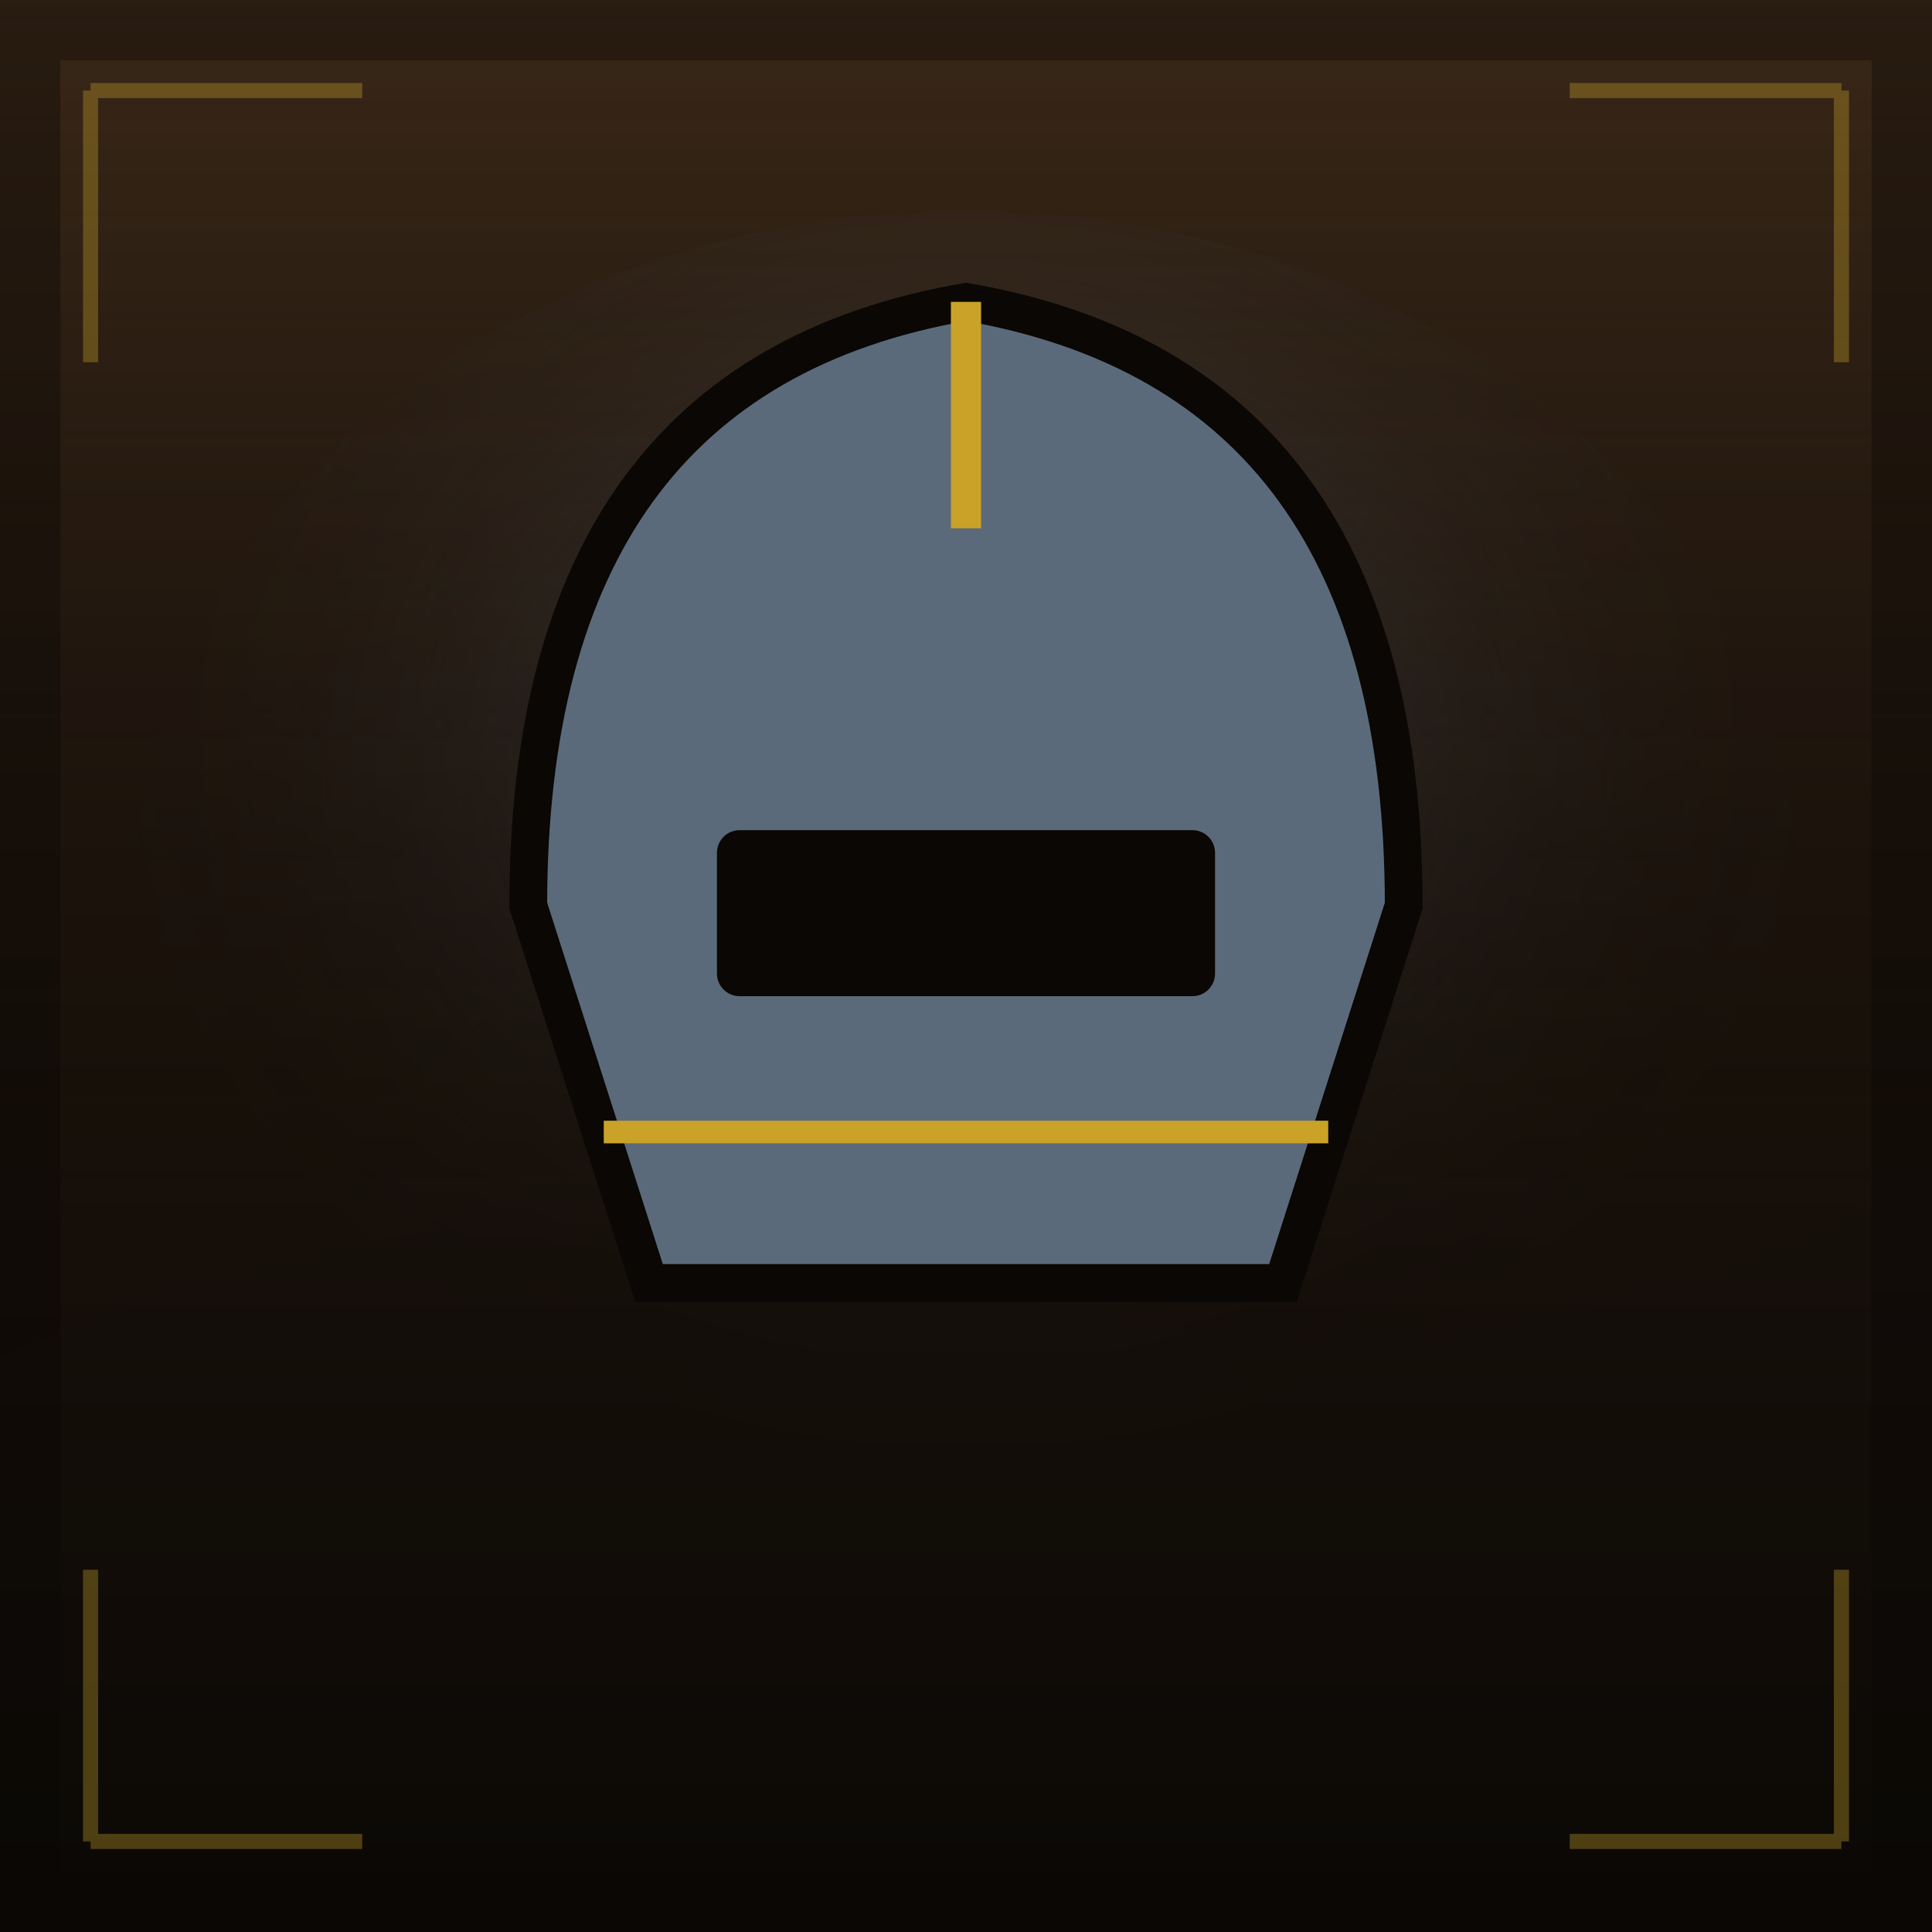
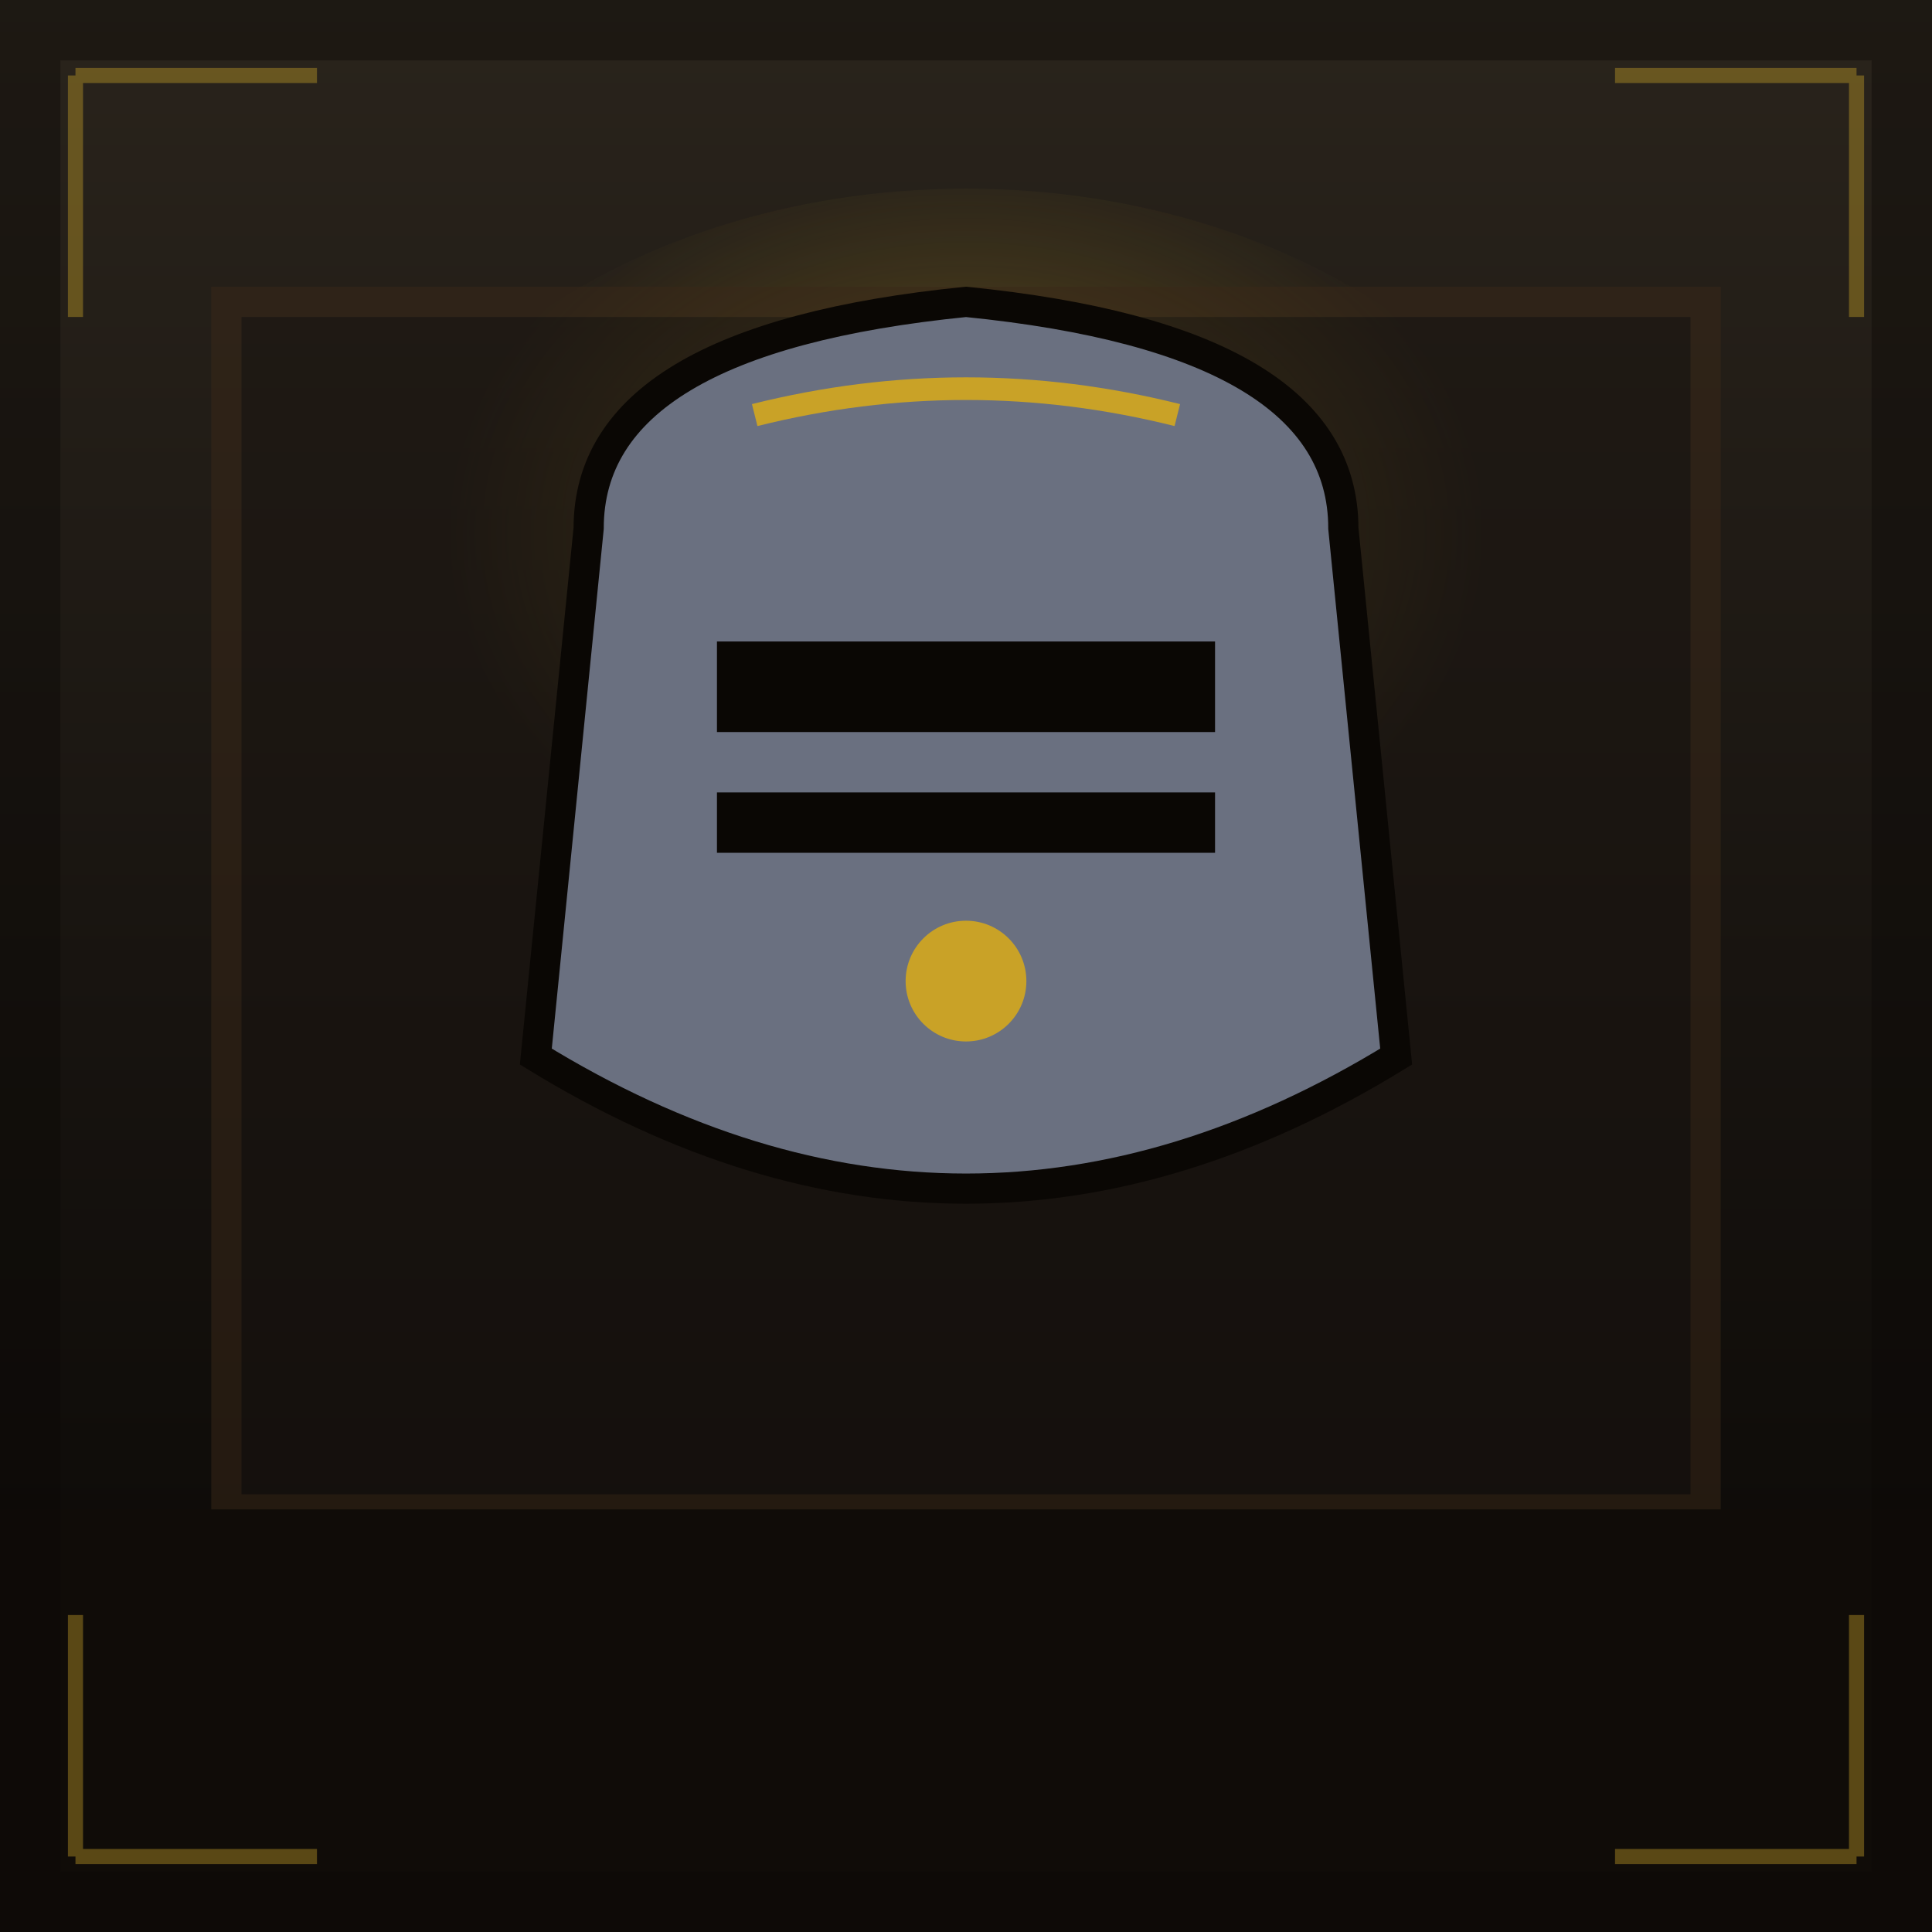
- <svg xmlns="http://www.w3.org/2000/svg" width="256" height="256" viewBox="0 0 256 256" fill="none" role="img" aria-label="helm">
+ <svg xmlns="http://www.w3.org/2000/svg" width="256" height="256" viewBox="0 0 256 256" fill="none" role="img" aria-label="helm plate trophy rack">
  <defs>
-     <linearGradient id="skyhelm0" x1="0" y1="0" x2="0" y2="1">
-       <stop offset="0%" stop-color="#3a2818" />
-       <stop offset="45%" stop-color="#1a120c" />
-       <stop offset="100%" stop-color="#0a0704" />
+     <linearGradient id="sky-h0" x1="0" y1="0" x2="0" y2="1">
+       <stop offset="0%" stop-color="#2a241c" />
+       <stop offset="50%" stop-color="#181410" />
+       <stop offset="100%" stop-color="#080604" />
    </linearGradient>
-     <radialGradient id="glowhelm0" cx="50%" cy="40%" r="55%">
-       <stop offset="0%" stop-color="#5a6a7a" stop-opacity="0.45" />
-       <stop offset="55%" stop-color="#5a6a7a" stop-opacity="0.12" />
-       <stop offset="100%" stop-color="#0a0704" stop-opacity="0" />
+     <radialGradient id="spot-h0" cx="50%" cy="35%" r="40%">
+       <stop offset="0%" stop-color="#c9a227" stop-opacity="0.4" />
+       <stop offset="100%" stop-color="#c9a227" stop-opacity="0" />
    </radialGradient>
-     <linearGradient id="groundhelm0" x1="0" y1="0" x2="0" y2="1">
-       <stop offset="0%" stop-color="#2a1c10" stop-opacity="0" />
-       <stop offset="100%" stop-color="#0a0704" stop-opacity="0.85" />
-     </linearGradient>
  </defs>
-   <rect width="256" height="256" fill="url(#skyhelm0)" />
-   <ellipse cx="128" cy="118" rx="110" ry="90" fill="url(#glowhelm0)" />
-   <path d="M0 180 Q64 150 128 170 Q192 190 256 155 V256 H0 Z" fill="#14100c" opacity="0.55" />
-   <rect width="256" height="256" fill="url(#groundhelm0)" />
-   <rect width="256" height="256" fill="none" stroke="#0a0704" stroke-width="16" opacity="0.35" />
-   <g transform="translate(0,0)">
-     <path d="M70 120 Q70 50 128 40 Q186 50 186 120 L170 170 H86 Z" fill="#5a6a7a" stroke="#0a0704" stroke-width="5" />
-     <rect x="95" y="110" width="66" height="22" rx="3" fill="#0a0704" />
-     <path d="M128 40 V70" stroke="#c9a227" stroke-width="4" />
-     <path d="M80 150 H176" stroke="#c9a227" stroke-width="3" />
+   <rect width="256" height="256" fill="url(#sky-h0)" />
+   <ellipse cx="128" cy="90" rx="85" ry="65" fill="url(#spot-h0)" />
+   <rect x="30" y="40" width="196" height="160" fill="#1a1410" stroke="#3a2818" stroke-width="4" opacity="0.5" />
+   <path d="M0 200 H256 V256 H0 Z" fill="#100c08" />
+   <g>
+     <path d="M78 70 Q78 45 128 40 Q178 45 178 70 L185 140 Q128 175 71 140 Z" fill="#6a7080" stroke="#0a0704" stroke-width="4" />
+     <rect x="95" y="85" width="66" height="12" fill="#0a0704" />
+     <rect x="95" y="105" width="66" height="8" fill="#0a0704" />
+     <path d="M100 55 Q128 48 156 55" fill="none" stroke="#c9a227" stroke-width="3" />
+     <circle cx="128" cy="130" r="8" fill="#c9a227" />
  </g>
-   <path d="M12 12 H48 M12 12 V48" stroke="#c9a227" stroke-width="2" opacity="0.35" />
-   <path d="M244 12 H208 M244 12 V48" stroke="#c9a227" stroke-width="2" opacity="0.35" />
-   <path d="M12 244 H48 M12 244 V208" stroke="#c9a227" stroke-width="2" opacity="0.35" />
-   <path d="M244 244 H208 M244 244 V208" stroke="#c9a227" stroke-width="2" opacity="0.35" />
+   <rect width="256" height="256" fill="none" stroke="#0a0704" stroke-width="16" opacity="0.4" />
+   <path d="M10 10 H42 M10 10 V42" stroke="#c9a227" stroke-width="2" opacity="0.4" />
+   <path d="M246 10 H214 M246 10 V42" stroke="#c9a227" stroke-width="2" opacity="0.4" />
+   <path d="M10 246 H42 M10 246 V214" stroke="#c9a227" stroke-width="2" opacity="0.4" />
+   <path d="M246 246 H214 M246 246 V214" stroke="#c9a227" stroke-width="2" opacity="0.4" />
</svg>
